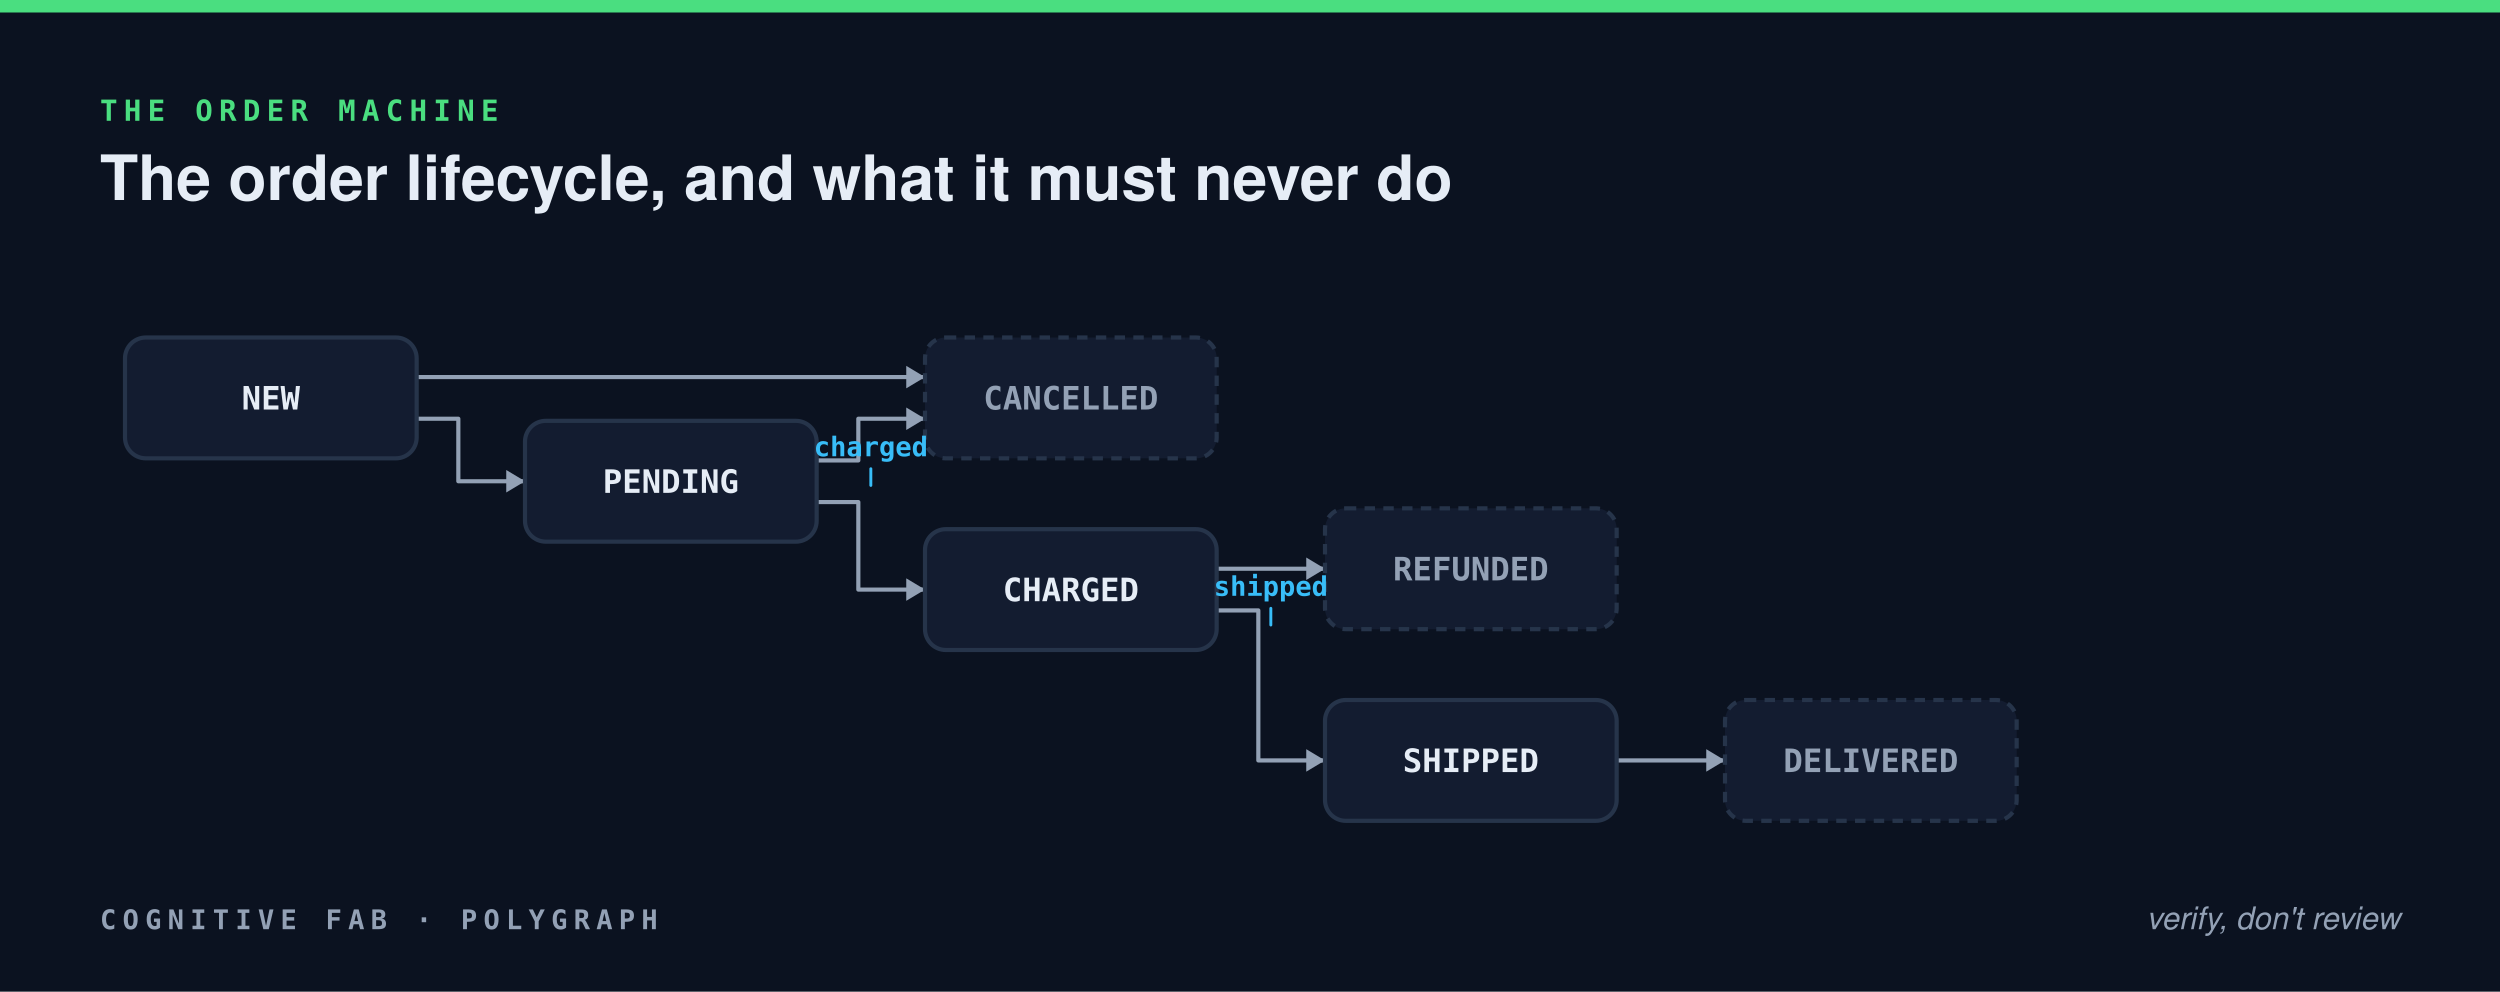
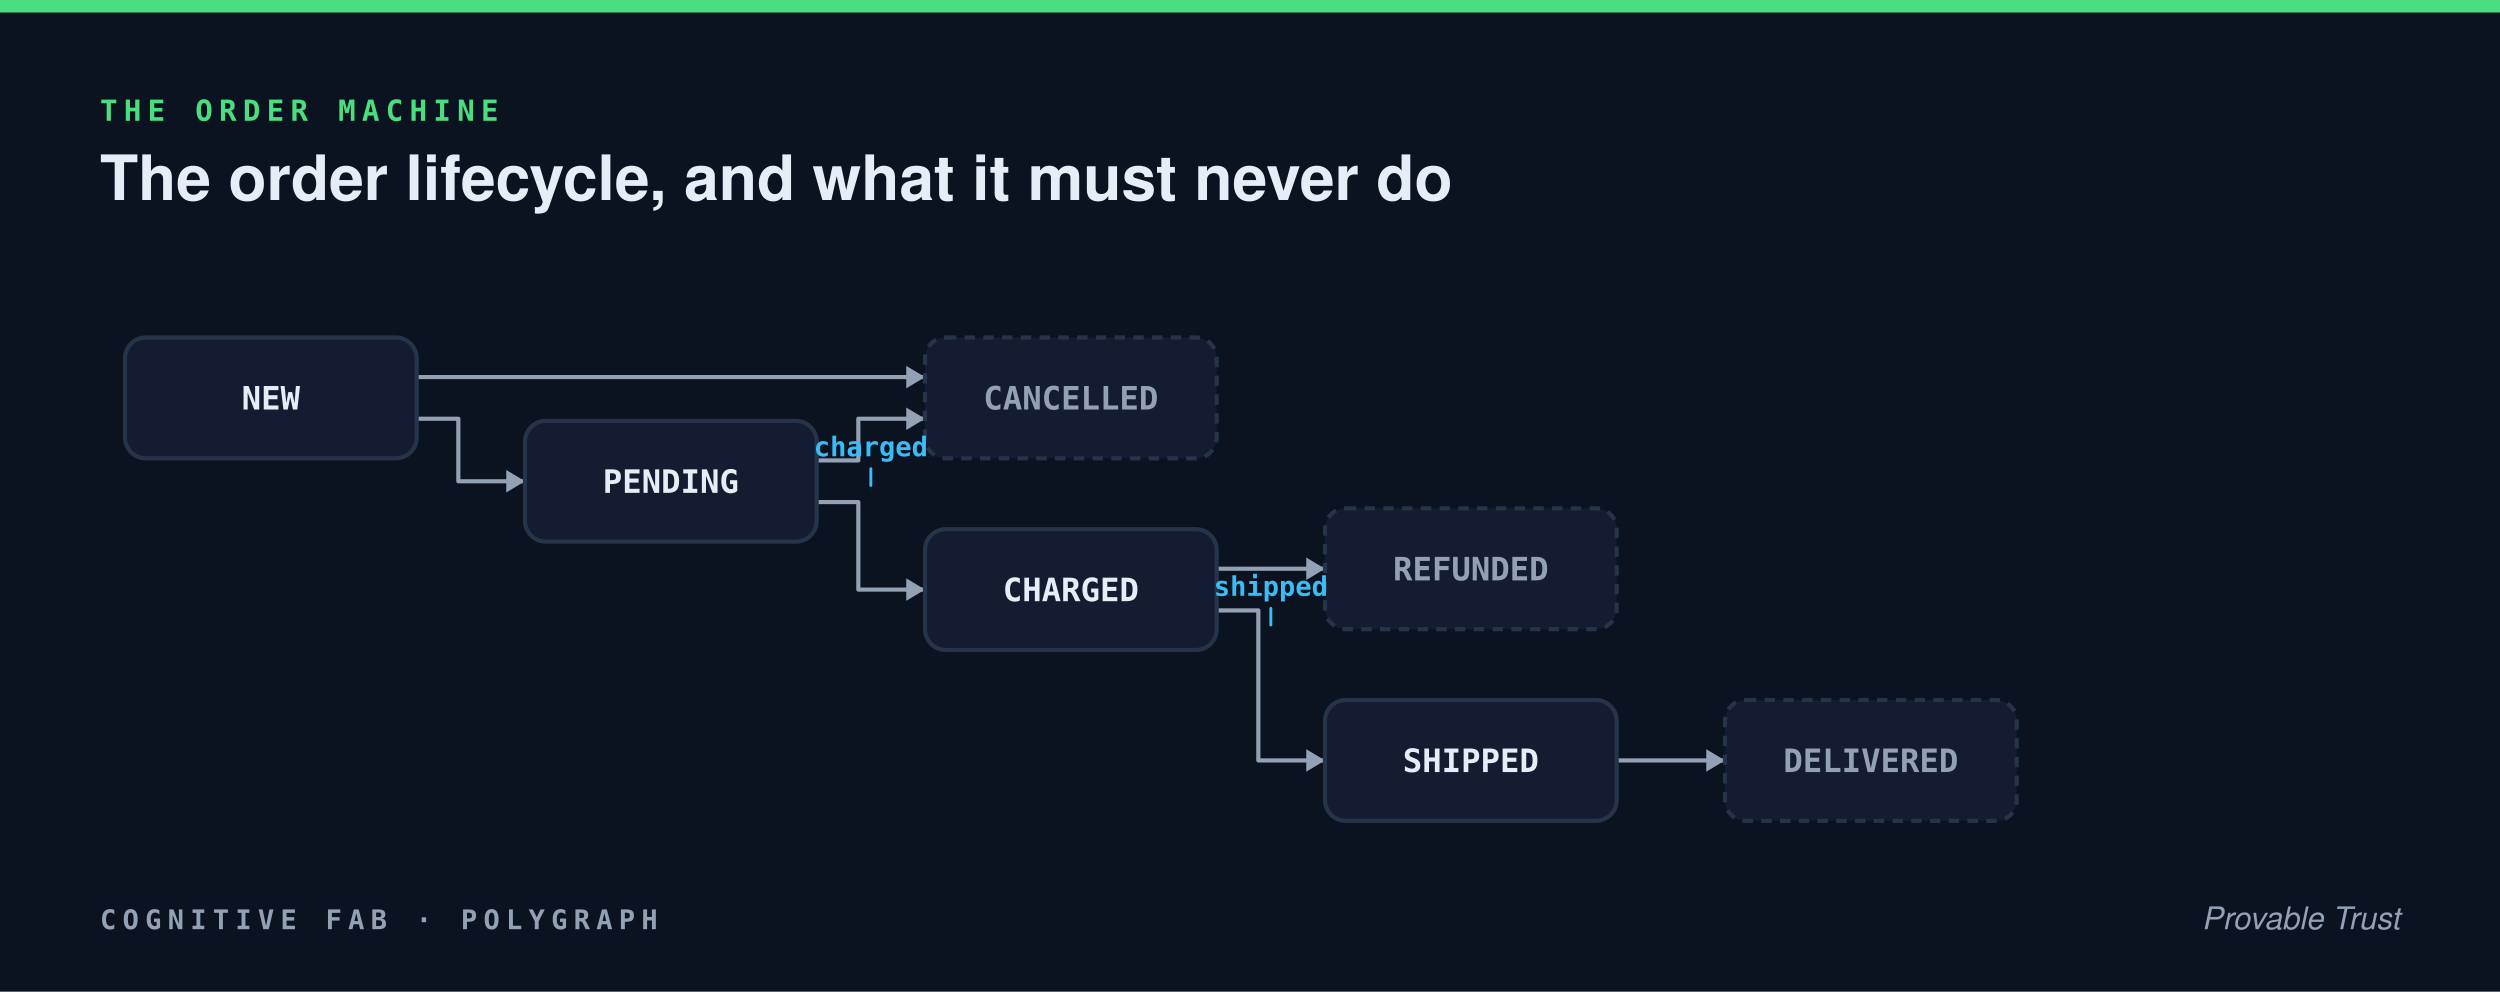
<svg xmlns="http://www.w3.org/2000/svg" width="1200" height="476" viewBox="0 0 1200 476">
  <rect width="1200" height="476" fill="#0b1220" />
  <rect x="0" y="0" width="1200" height="6" fill="#4ade80" />
  <text x="48" y="58" font-family="'DejaVu Sans Mono','Courier New', monospace" font-size="14" fill="#4ade80" font-weight="700" text-anchor="start" letter-spacing="3">THE ORDER MACHINE</text>
  <text x="48" y="96" font-family="Helvetica, Arial, sans-serif" font-size="30" fill="#e6edf6" font-weight="700" text-anchor="start">The order lifecycle, and what it must never do</text>
  <text x="48" y="446" font-family="'DejaVu Sans Mono','Courier New', monospace" font-size="13" fill="#93a1b5" font-weight="700" text-anchor="start" letter-spacing="3">COGNITIVE FAB · POLYGRAPH</text>
-   <text x="1152" y="446" font-family="Helvetica, Arial, sans-serif" font-size="15" fill="#93a1b5" font-style="italic" text-anchor="end">verify, don't review</text>
+   <text x="1152" y="446" font-family="Helvetica, Arial, sans-serif" font-size="15" fill="#93a1b5" font-style="italic" text-anchor="end">Provable Trust</text>
  <g transform="translate(48 150) scale(1)">
    <path d="M152 31 L396 31" fill="none" stroke="#93a1b5" stroke-width="2" stroke-linecap="round" stroke-linejoin="round" />
    <polygon points="396,31 387,36.4 387,25.6" fill="#93a1b5" />
    <path d="M152 51 L172 51 L172 81 L204 81" fill="none" stroke="#93a1b5" stroke-width="2" stroke-linecap="round" stroke-linejoin="round" />
    <polygon points="204,81 195,86.4 195,75.6" fill="#93a1b5" />
    <path d="M344 71 L364 71 L364 51 L396 51" fill="none" stroke="#93a1b5" stroke-width="2" stroke-linecap="round" stroke-linejoin="round" />
    <polygon points="396,51 387,56.4 387,45.6" fill="#93a1b5" />
    <path d="M344 91 L364 91 L364 133 L396 133" fill="none" stroke="#93a1b5" stroke-width="2" stroke-linecap="round" stroke-linejoin="round" />
    <polygon points="396,133 387,138.4 387,127.6" fill="#93a1b5" />
    <path d="M536 123 L588 123" fill="none" stroke="#93a1b5" stroke-width="2" stroke-linecap="round" stroke-linejoin="round" />
    <polygon points="588,123 579,128.4 579,117.6" fill="#93a1b5" />
    <path d="M536 143 L556 143 L556 215 L588 215" fill="none" stroke="#93a1b5" stroke-width="2" stroke-linecap="round" stroke-linejoin="round" />
    <polygon points="588,215 579,220.4 579,209.6" fill="#93a1b5" />
    <path d="M728 215 L780 215" fill="none" stroke="#93a1b5" stroke-width="2" stroke-linecap="round" stroke-linejoin="round" />
    <polygon points="780,215 771,220.4 771,209.6" fill="#93a1b5" />
    <rect x="12" y="12" width="140" height="58" rx="10" fill="#131c30" stroke="#26344a" stroke-width="2" />
    <text x="82" y="46.58" font-family="'DejaVu Sans Mono','Courier New', monospace" font-size="15.5" fill="#e6edf6" font-weight="700" text-anchor="middle">NEW</text>
    <rect x="204" y="52" width="140" height="58" rx="10" fill="#131c30" stroke="#26344a" stroke-width="2" />
    <text x="274" y="86.58" font-family="'DejaVu Sans Mono','Courier New', monospace" font-size="15.5" fill="#e6edf6" font-weight="700" text-anchor="middle">PENDING</text>
    <rect x="396" y="104" width="140" height="58" rx="10" fill="#131c30" stroke="#26344a" stroke-width="2" />
    <text x="466" y="138.58" font-family="'DejaVu Sans Mono','Courier New', monospace" font-size="15.5" fill="#e6edf6" font-weight="700" text-anchor="middle">CHARGED</text>
    <rect x="588" y="186" width="140" height="58" rx="10" fill="#131c30" stroke="#26344a" stroke-width="2" />
    <text x="658" y="220.58" font-family="'DejaVu Sans Mono','Courier New', monospace" font-size="15.5" fill="#e6edf6" font-weight="700" text-anchor="middle">SHIPPED</text>
    <rect x="780" y="186" width="140" height="58" rx="10" fill="#131c30" stroke="#26344a" stroke-width="2" stroke-dasharray="5 4" />
    <text x="850" y="220.58" font-family="'DejaVu Sans Mono','Courier New', monospace" font-size="15.5" fill="#93a1b5" font-weight="700" text-anchor="middle">DELIVERED</text>
    <rect x="396" y="12" width="140" height="58" rx="10" fill="#131c30" stroke="#26344a" stroke-width="2" stroke-dasharray="5 4" />
    <text x="466" y="46.58" font-family="'DejaVu Sans Mono','Courier New', monospace" font-size="15.5" fill="#93a1b5" font-weight="700" text-anchor="middle">CANCELLED</text>
    <rect x="588" y="94" width="140" height="58" rx="10" fill="#131c30" stroke="#26344a" stroke-width="2" stroke-dasharray="5 4" />
    <text x="658" y="128.58" font-family="'DejaVu Sans Mono','Courier New', monospace" font-size="15.5" fill="#93a1b5" font-weight="700" text-anchor="middle">REFUNDED</text>
    <line x1="370" y1="75" x2="370" y2="83" stroke="#38bdf8" stroke-width="1.4" stroke-linecap="round" />
    <text x="370" y="69" font-family="'DejaVu Sans Mono','Courier New', monospace" font-size="13" fill="#38bdf8" font-weight="700" text-anchor="middle">charged</text>
    <line x1="562" y1="142" x2="562" y2="150" stroke="#38bdf8" stroke-width="1.4" stroke-linecap="round" />
    <text x="562" y="136" font-family="'DejaVu Sans Mono','Courier New', monospace" font-size="13" fill="#38bdf8" font-weight="700" text-anchor="middle">shipped</text>
  </g>
</svg>
